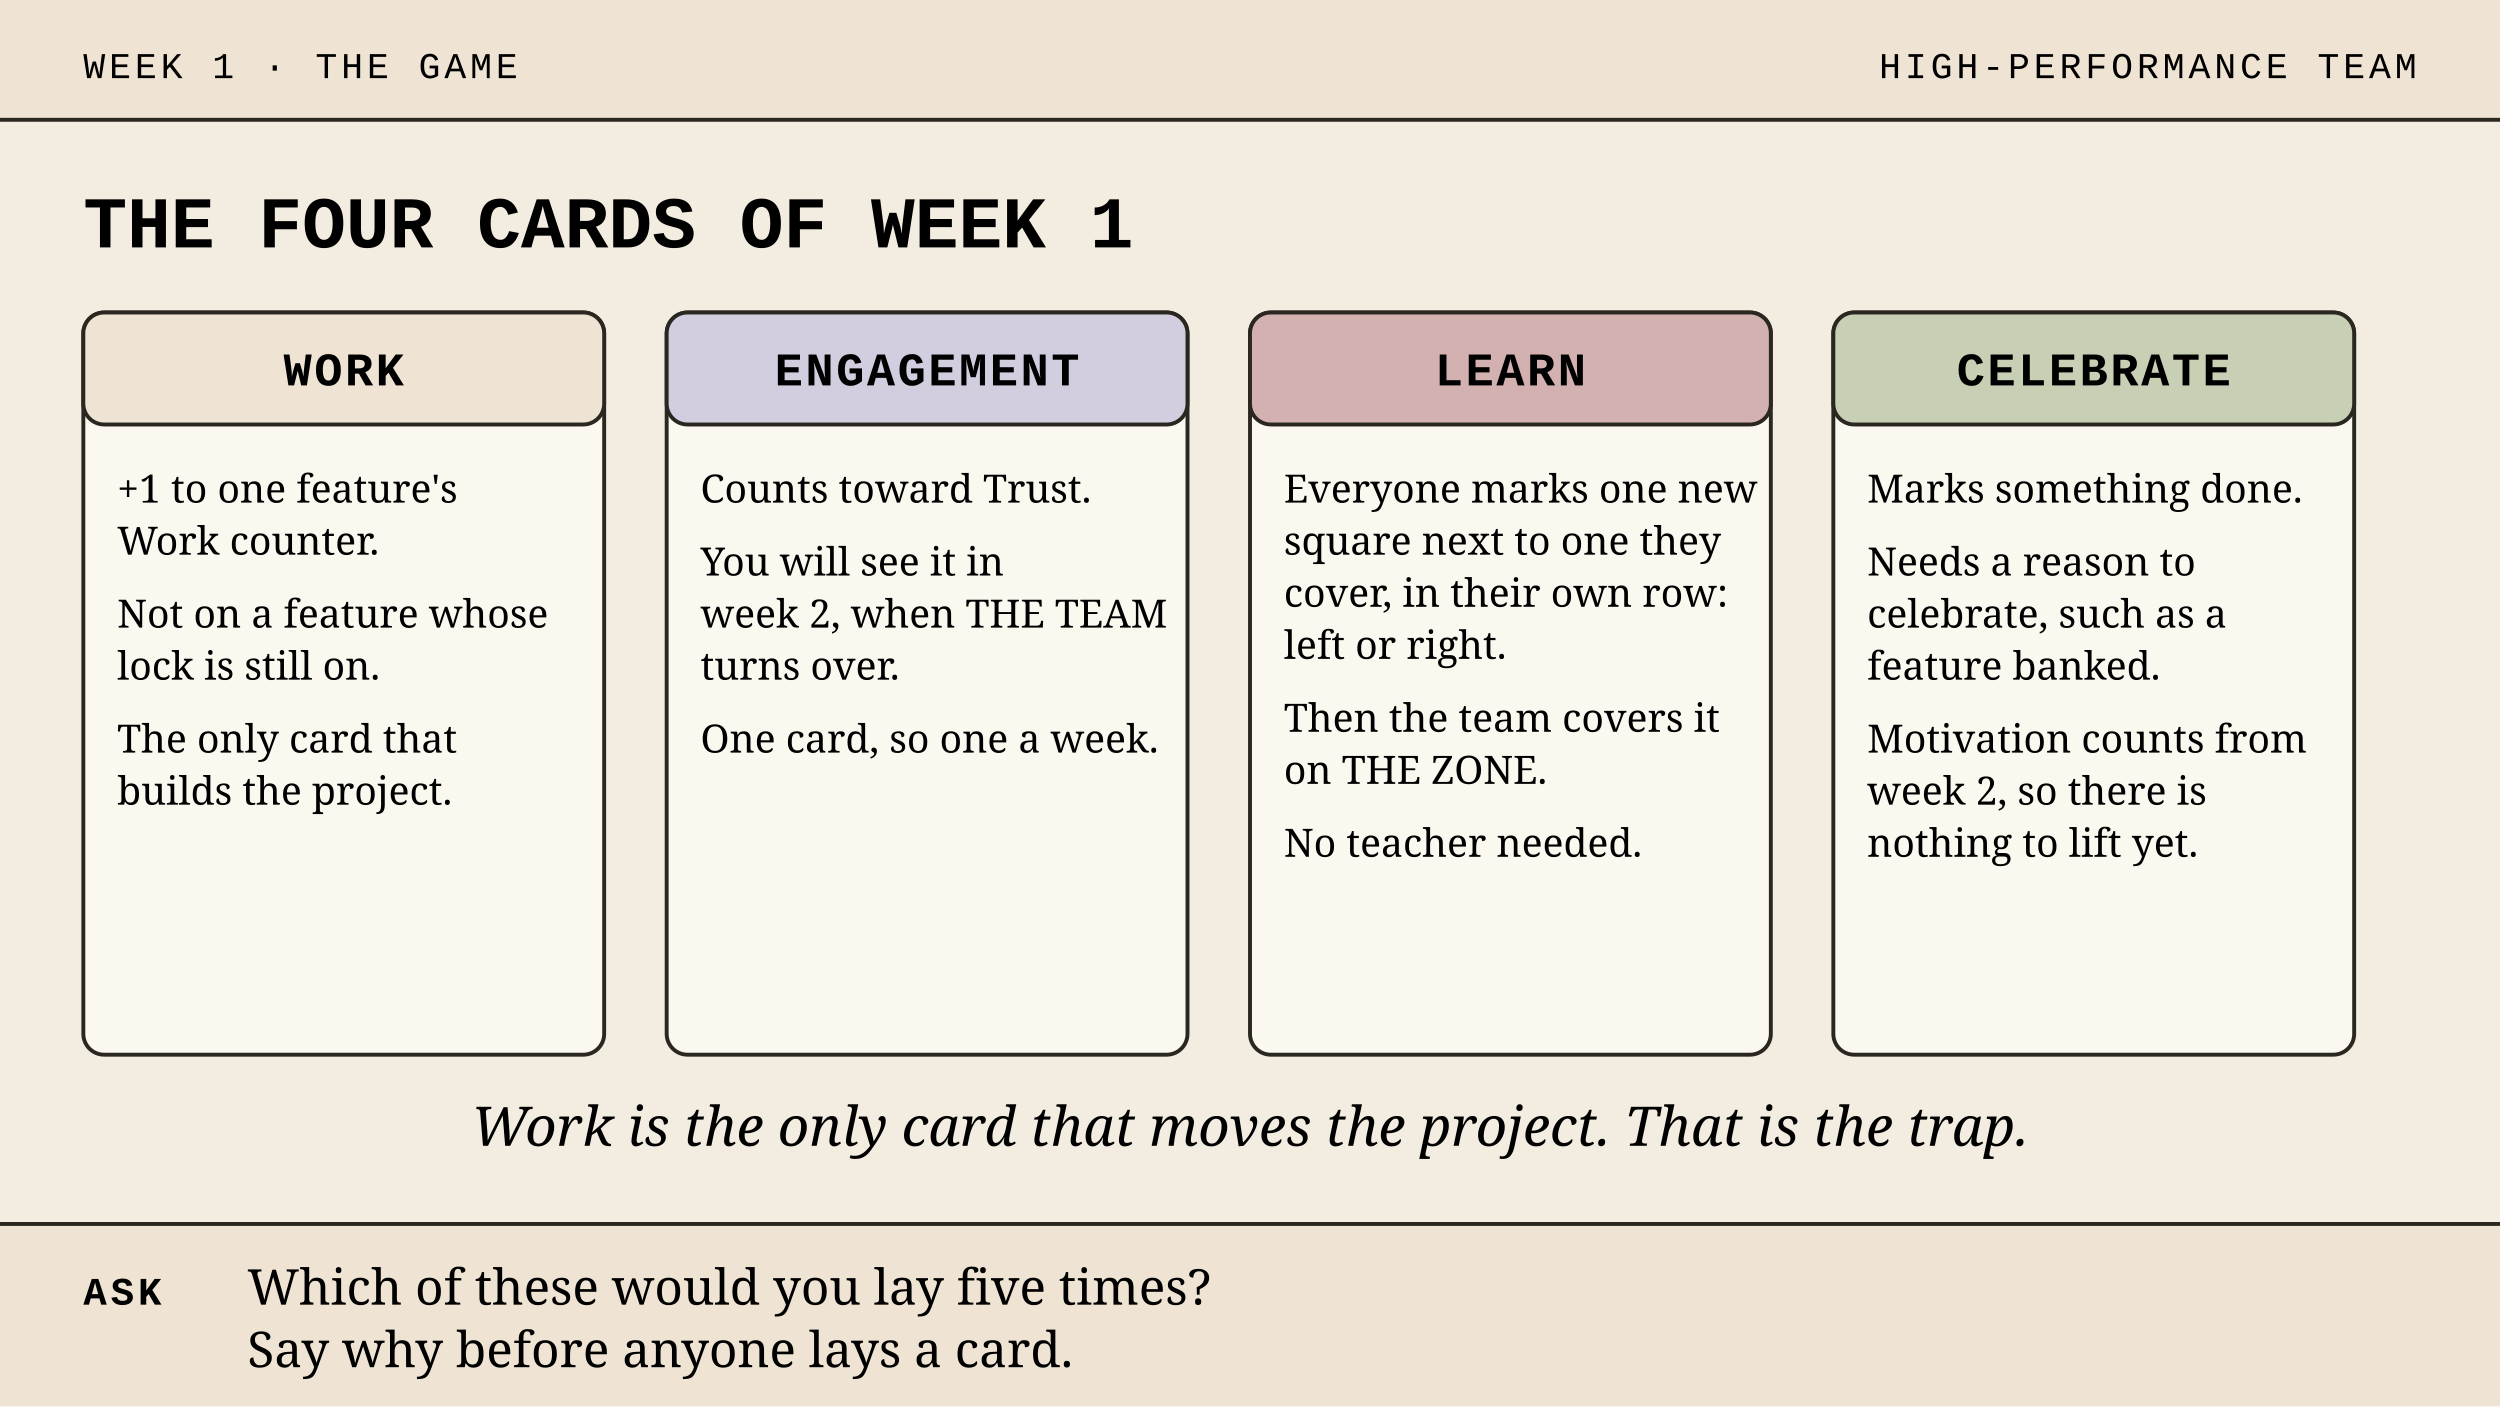
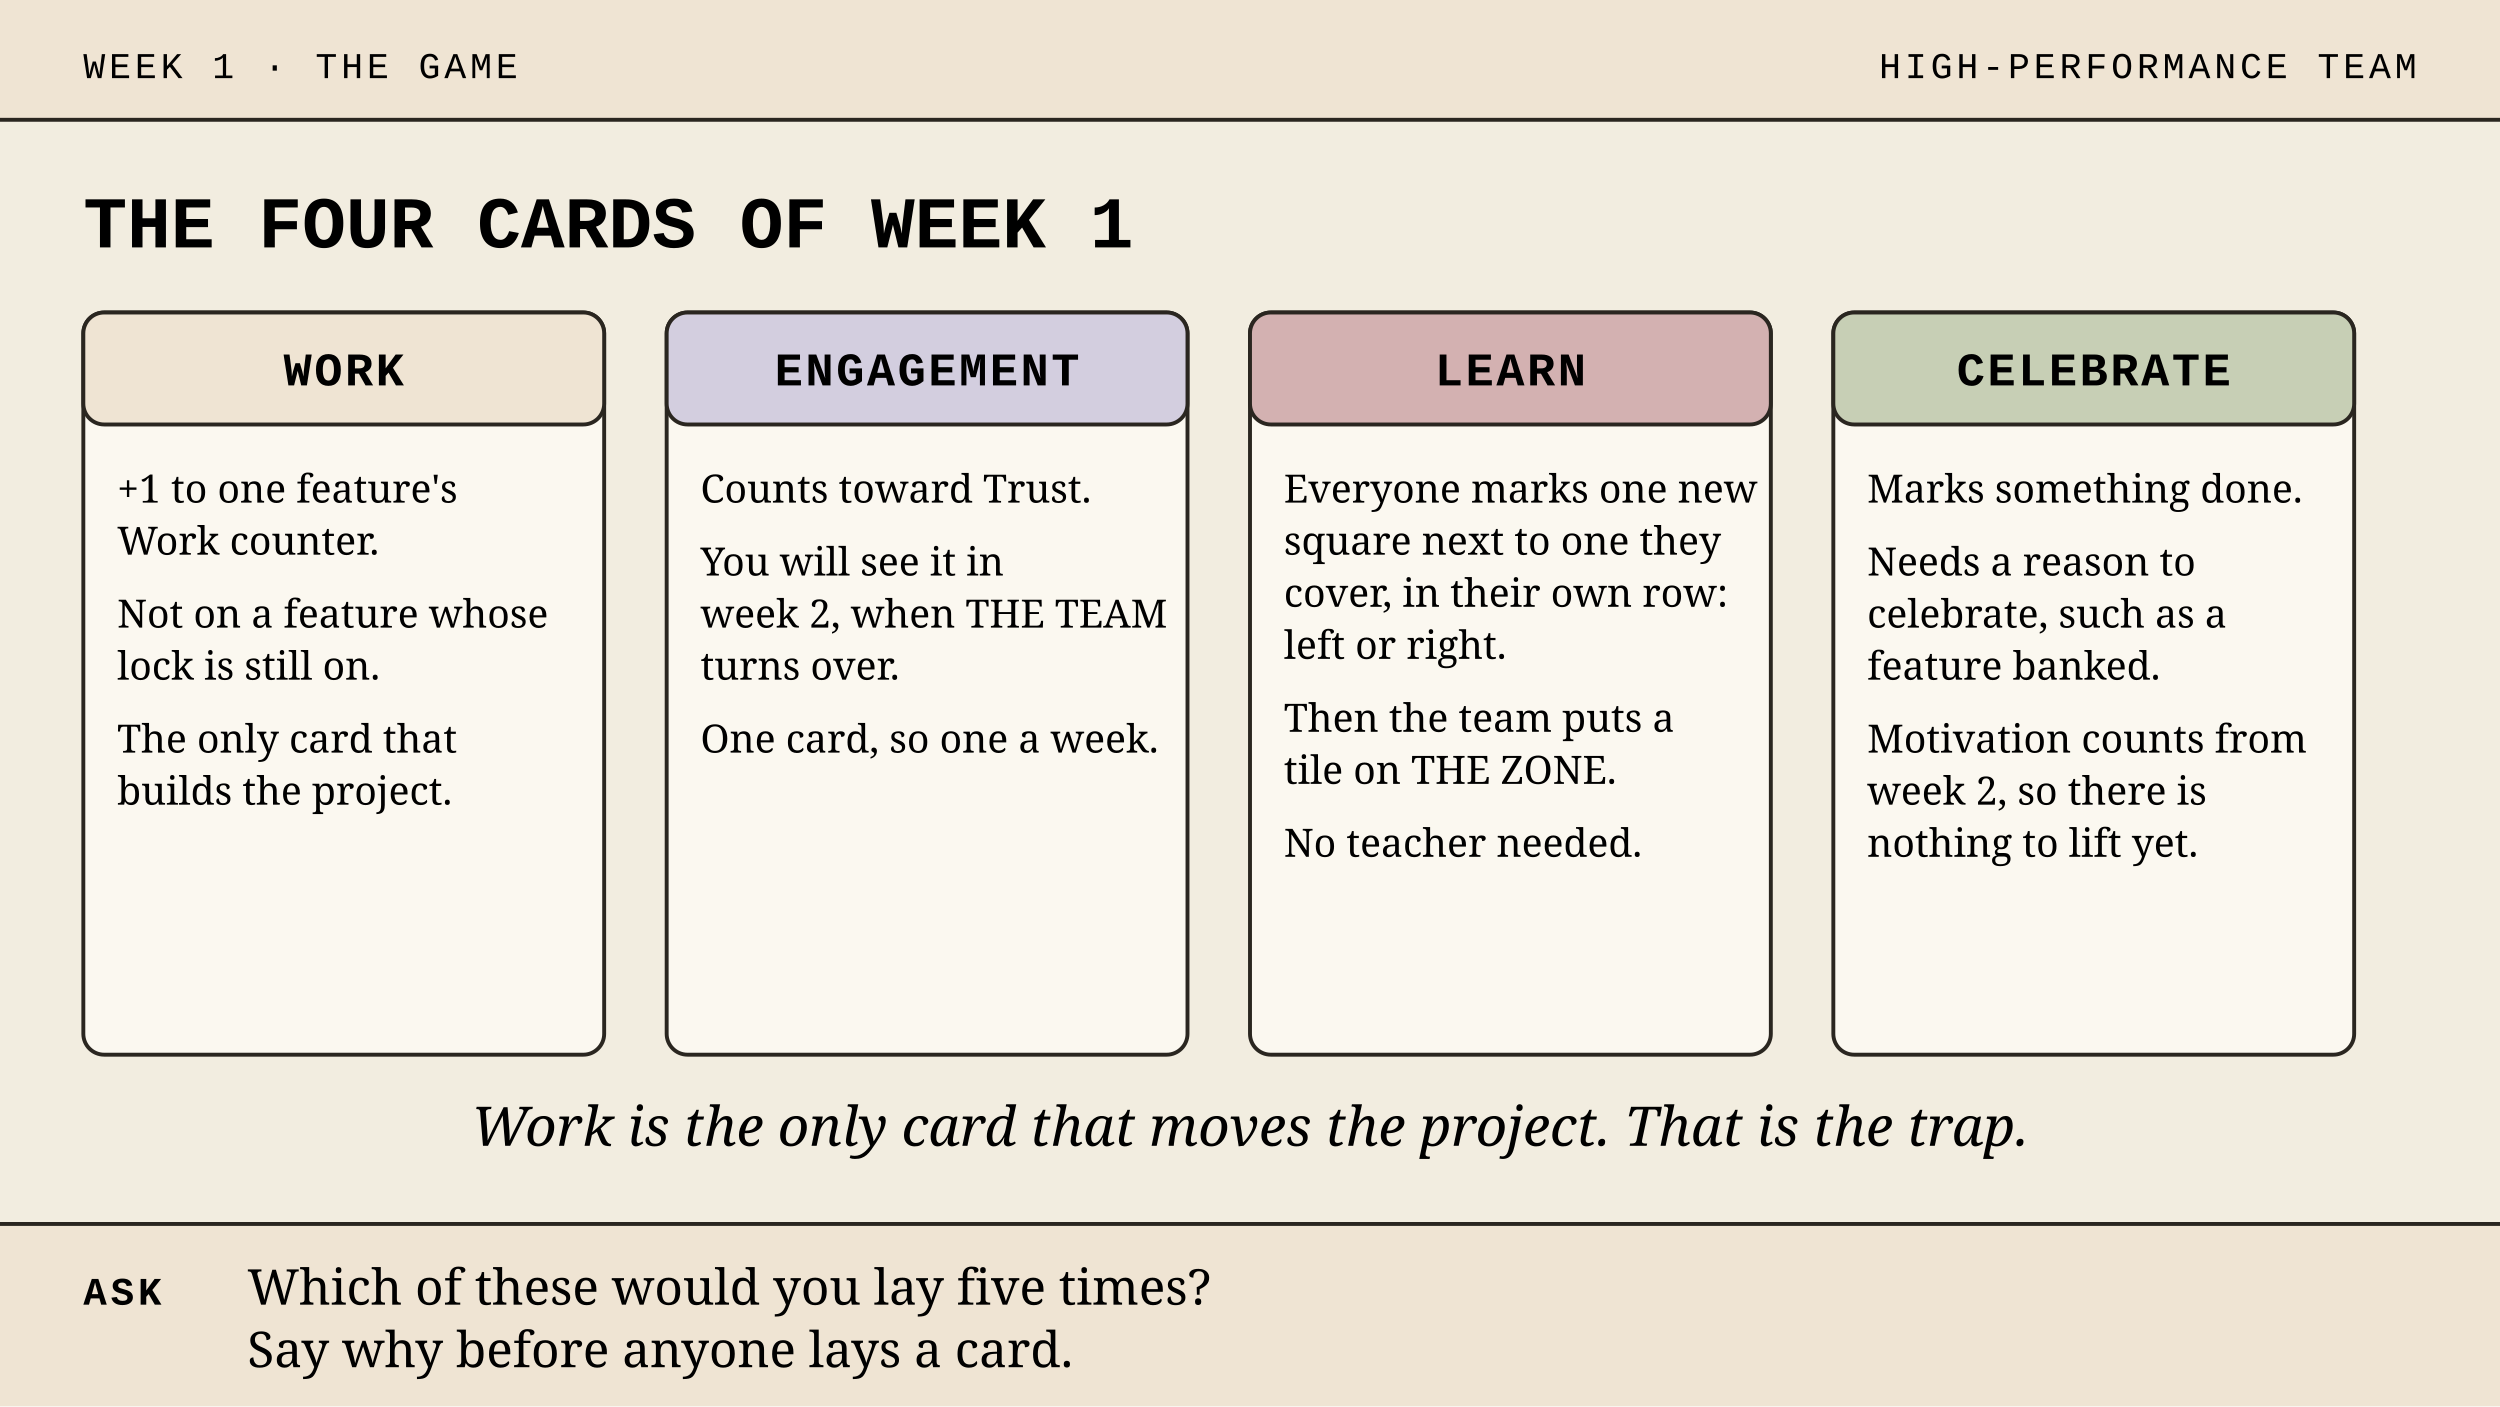
<svg xmlns="http://www.w3.org/2000/svg" viewBox="0 0 1920 1080" width="1920" height="1080">
  <style>
.s{font-family:"EB Garamond",Garamond,Georgia,serif;fill:#000}
.m{font-family:"IBM Plex Mono",Consolas,"Courier New",monospace;fill:#000}
.i{font-style:italic}.b{font-weight:700}.k{stroke:#2A2620;stroke-width:3}
</style>
  <rect width="1920" height="1080" fill="#F2EDE0" />
  <rect width="1920" height="92" fill="#EFE4D3" />
  <path d="M0 92H1920" class="k" fill="none" />
  <text class="m" x="64" y="60" font-size="28" letter-spacing="3">WEEK 1 · THE GAME</text>
  <text class="m" x="1856" y="60" font-size="28" letter-spacing="3" text-anchor="end">HIGH-PERFORMANCE TEAM</text>
  <text class="m b" x="64" y="190" font-size="56">THE FOUR CARDS OF WEEK 1</text>
  <g class="k">
    <rect x="64" y="240" width="400" height="570" rx="16" fill="#FBF8F0" />
    <rect x="512" y="240" width="400" height="570" rx="16" fill="#FBF8F0" />
    <rect x="960" y="240" width="400" height="570" rx="16" fill="#FBF8F0" />
    <rect x="1408" y="240" width="400" height="570" rx="16" fill="#FBF8F0" />
  </g>
  <g class="k">
    <rect x="64" y="240" width="400" height="86" rx="16" fill="#EFE4D3" />
    <rect x="512" y="240" width="400" height="86" rx="16" fill="#D3CEDF" />
    <rect x="960" y="240" width="400" height="86" rx="16" fill="#D3B1B1" />
    <rect x="1408" y="240" width="400" height="86" rx="16" fill="#C7CFB5" />
  </g>
  <g class="m b" font-size="36" letter-spacing="2" text-anchor="middle">
    <text x="264" y="296">WORK</text>
    <text x="712" y="296">ENGAGEMENT</text>
    <text x="1160" y="296">LEARN</text>
    <text x="1608" y="296">CELEBRATE</text>
  </g>
  <g class="s" font-size="30">
    <text x="90" y="386">
      <tspan x="90">+1 to one feature's</tspan>
      <tspan x="90" dy="40">Work counter.</tspan>
      <tspan x="90" dy="56">Not on a feature whose</tspan>
      <tspan x="90" dy="40">lock is still on.</tspan>
      <tspan x="90" dy="56">The only card that</tspan>
      <tspan x="90" dy="40">builds the project.</tspan>
    </text>
    <text x="538" y="386">
      <tspan x="538">Counts toward Trust.</tspan>
      <tspan x="538" dy="56">You will see it in</tspan>
      <tspan x="538" dy="40">week 2, when THE TEAM</tspan>
      <tspan x="538" dy="40">turns over.</tspan>
      <tspan x="538" dy="56">One card, so one a week.</tspan>
    </text>
    <text x="986" y="386">
      <tspan x="986">Everyone marks one new</tspan>
      <tspan x="986" dy="40">square next to one they</tspan>
      <tspan x="986" dy="40">cover, in their own row:</tspan>
      <tspan x="986" dy="40">left or right.</tspan>
-       <tspan x="986" dy="56">Then the team covers it</tspan>
-       <tspan x="986" dy="40">on THE ZONE.</tspan>
+       <tspan x="986" dy="56">Then the team puts a</tspan>
+       <tspan x="986" dy="40">tile on THE ZONE.</tspan>
      <tspan x="986" dy="56">No teacher needed.</tspan>
    </text>
    <text x="1434" y="386">
      <tspan x="1434">Marks something done.</tspan>
      <tspan x="1434" dy="56">Needs a reason to</tspan>
      <tspan x="1434" dy="40">celebrate, such as a</tspan>
      <tspan x="1434" dy="40">feature banked.</tspan>
      <tspan x="1434" dy="56">Motivation counts from</tspan>
      <tspan x="1434" dy="40">week 2, so there is</tspan>
      <tspan x="1434" dy="40">nothing to lift yet.</tspan>
    </text>
  </g>
  <text class="s i" x="960" y="880" font-size="42" text-anchor="middle">Work is the only card that moves the project. That is the trap.</text>
  <rect y="940" width="1920" height="140" fill="#EFE4D3" />
  <path d="M0 940H1920" class="k" fill="none" />
  <text class="m b" x="64" y="1002" font-size="30" letter-spacing="3">ASK</text>
  <text class="s" x="190" y="1002" font-size="38">
    <tspan x="190">Which of these would you lay five times?</tspan>
    <tspan x="190" dy="48">Say why before anyone lays a card.</tspan>
  </text>
</svg>
